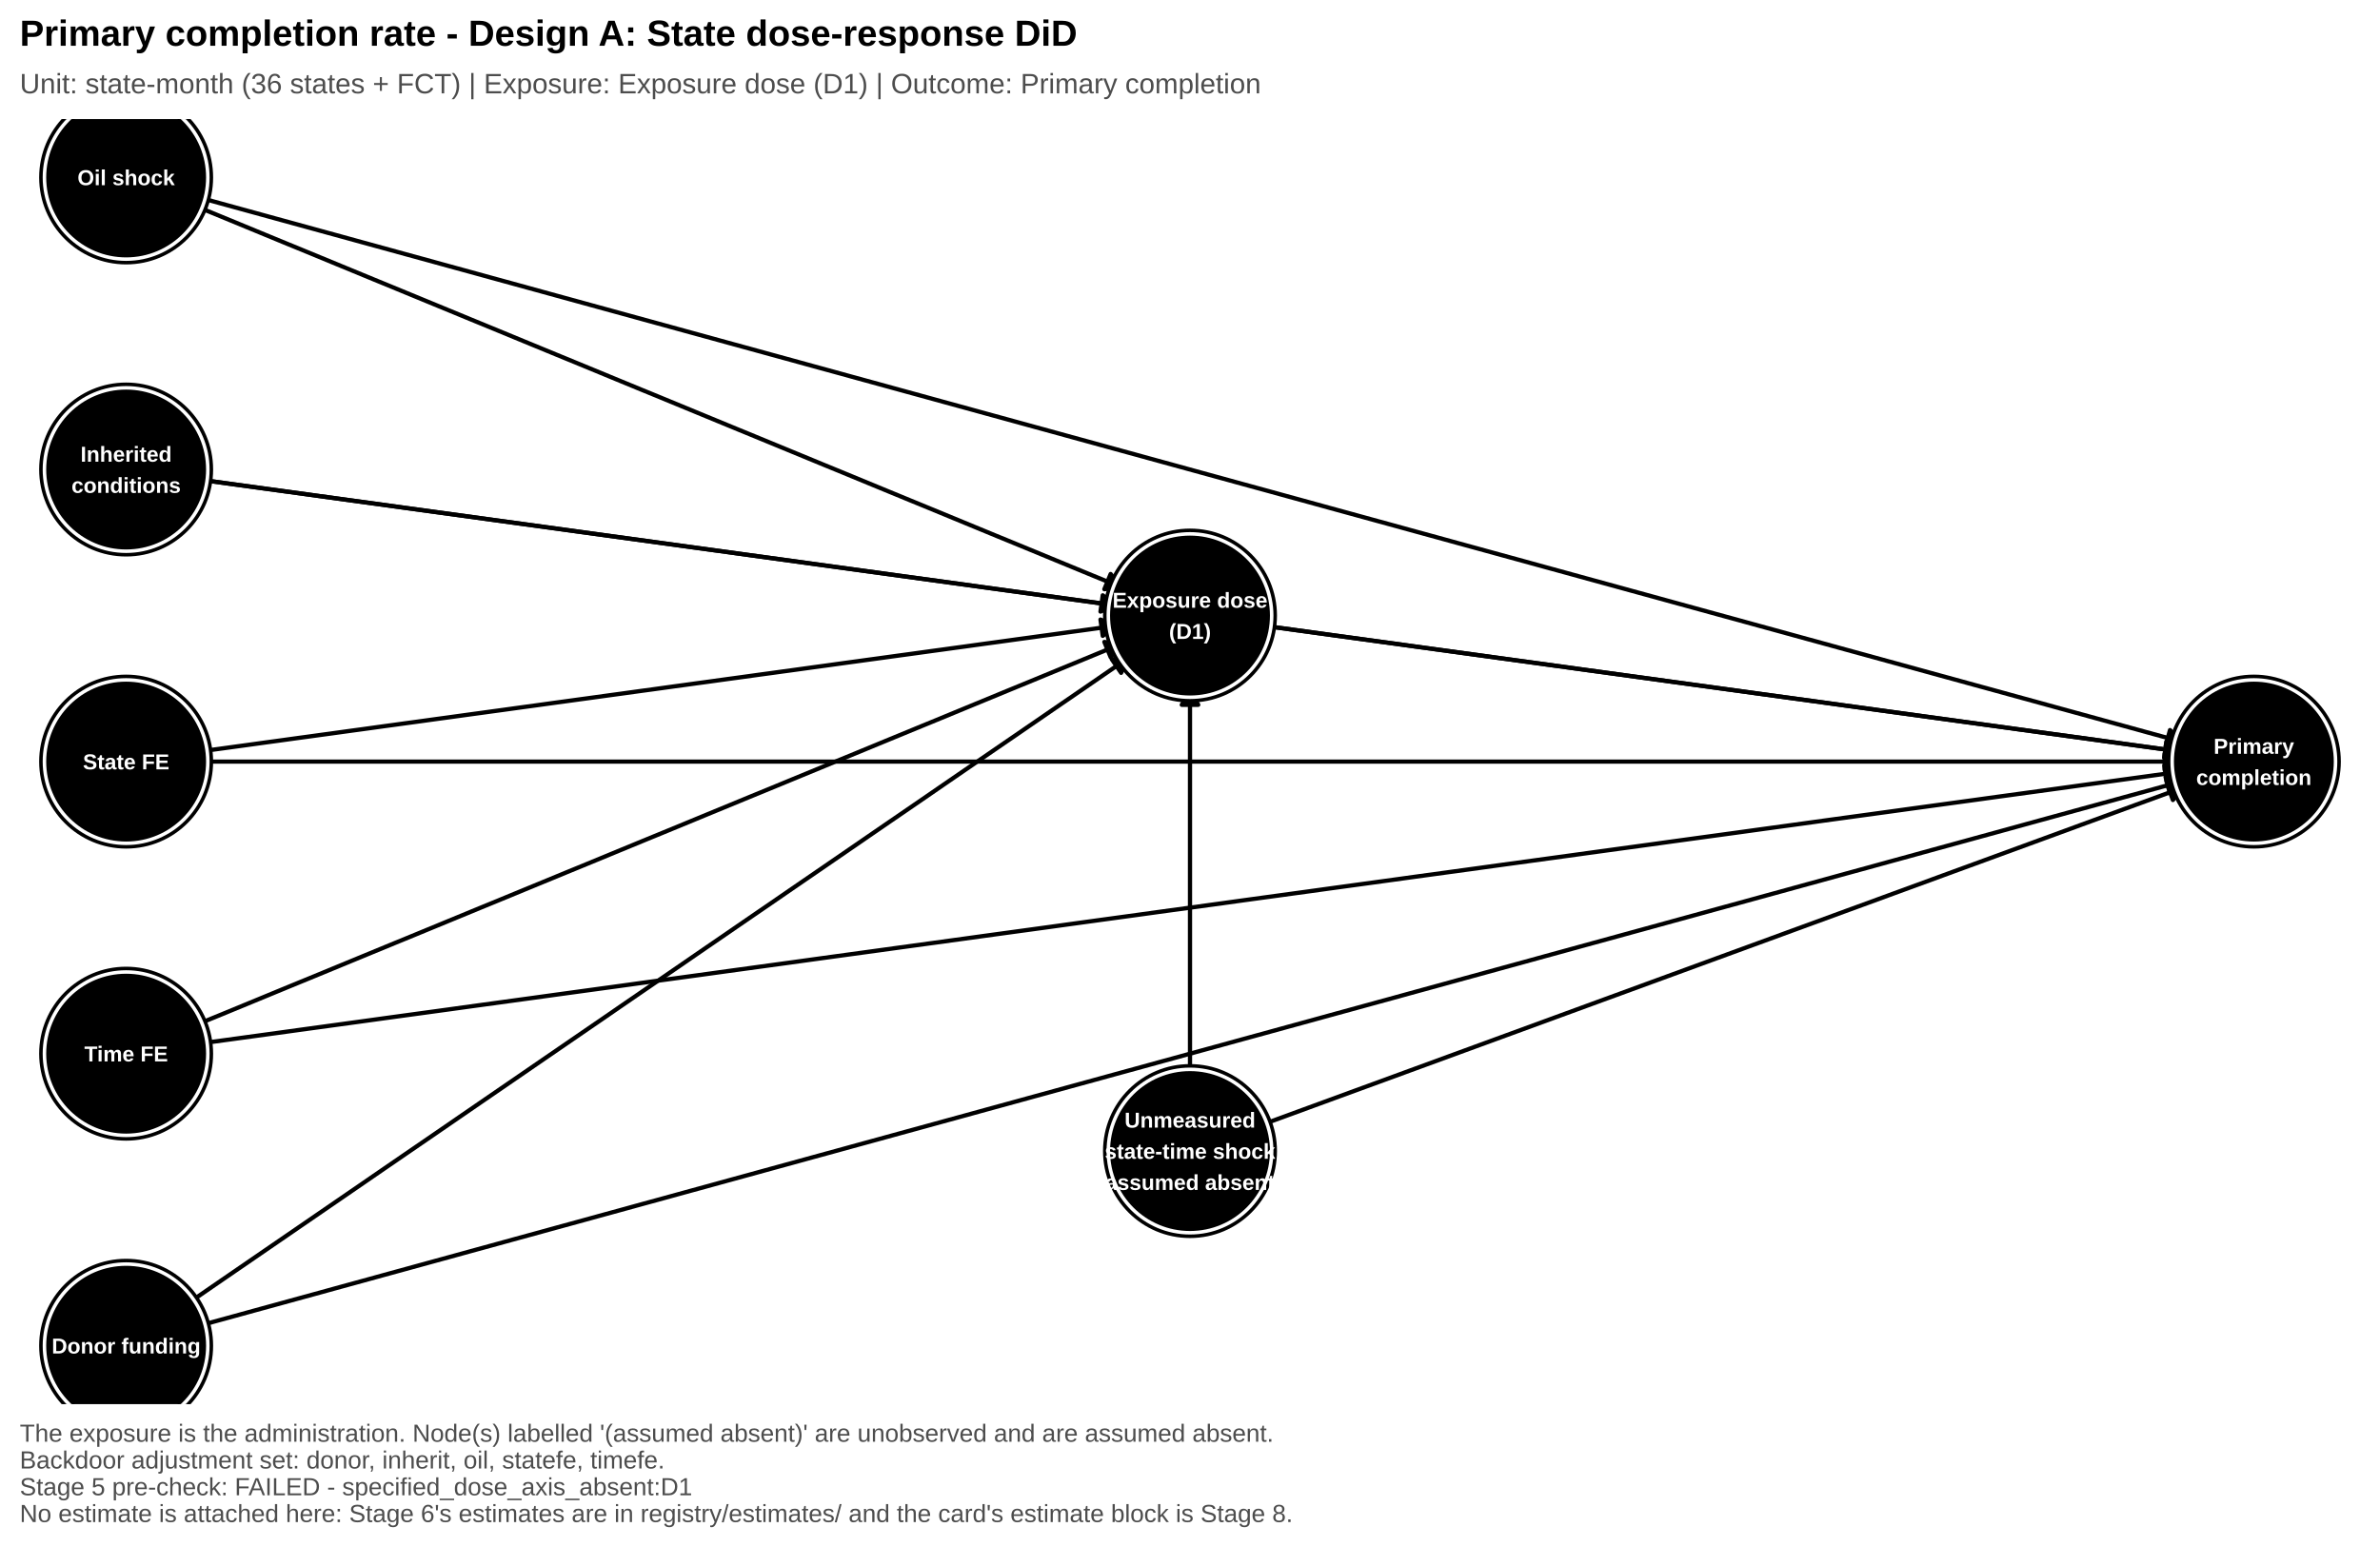
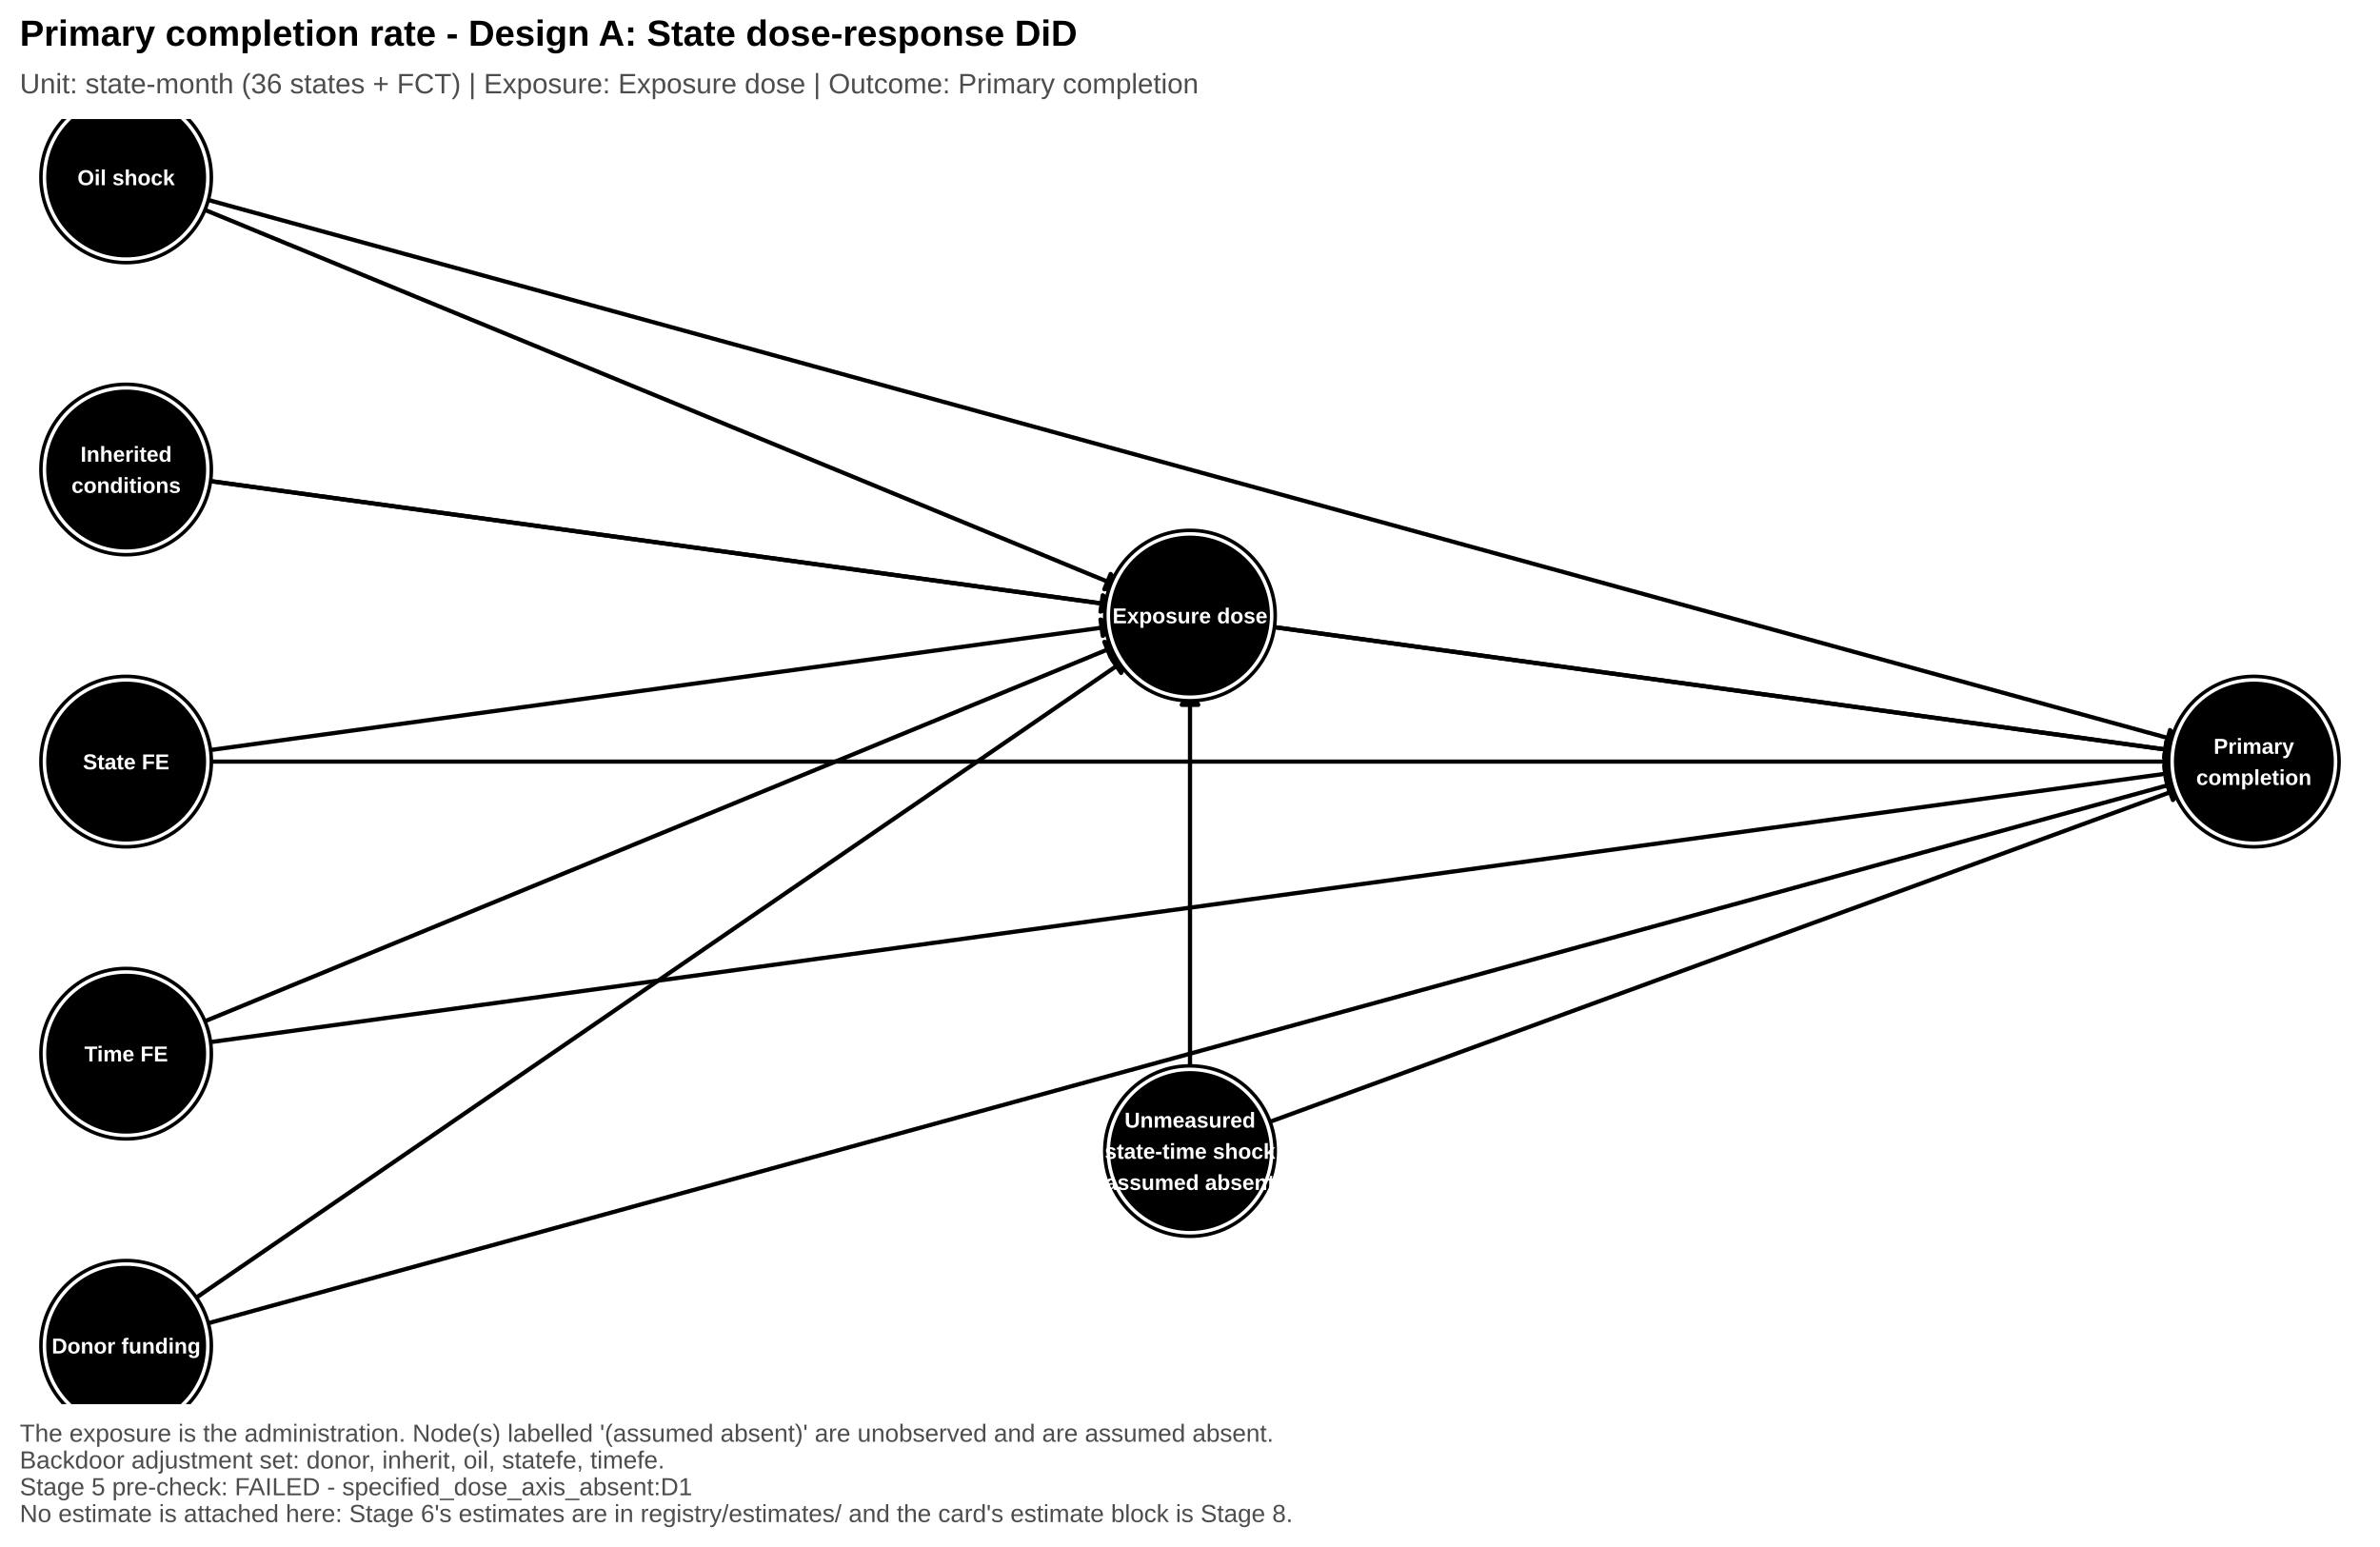
<svg xmlns="http://www.w3.org/2000/svg" width="720.00pt" height="468.00pt" viewBox="0 0 720.00 468.00">
  <g class="svglite">
    <defs>
      <style type="text/css">
    .svglite line, .svglite polyline, .svglite polygon, .svglite path, .svglite rect, .svglite circle {
      fill: none;
      stroke: #000000;
      stroke-linecap: round;
      stroke-linejoin: round;
      stroke-miterlimit: 10.00;
    }
    .svglite text {
      white-space: pre;
    }
    .svglite g.glyphgroup path {
      fill: inherit;
      stroke: none;
    }
  </style>
    </defs>
    <rect width="100%" height="100%" style="stroke: none; fill: #FFFFFF;" />
    <defs>
      <clipPath id="cpMC4wMHw3MjAuMDB8MC4wMHw0NjguMDA=">
        <rect x="0.00" y="0.00" width="720.00" height="468.00" />
      </clipPath>
    </defs>
    <g clip-path="url(#cpMC4wMHw3MjAuMDB8MC4wMHw0NjguMDA=)">
      <rect x="0.00" y="-0" width="720.00" height="468.00" style="stroke-width: 1.16; stroke: none; fill: #FFFFFF;" />
    </g>
    <defs>
      <clipPath id="cpNS45OHw3MTQuMDJ8MzYuMDF8NDI0Ljgw">
        <rect x="5.98" y="36.01" width="708.04" height="388.78" />
      </clipPath>
    </defs>
    <g clip-path="url(#cpNS45OHw3MTQuMDJ8MzYuMDF8NDI0Ljgw)">
      <polyline points="60.03,401.12 64.17,399.98 70.67,398.20 77.17,396.41 83.67,394.63 90.18,392.84 96.68,391.06 103.18,389.27 109.68,387.49 116.18,385.70 122.68,383.92 129.19,382.13 135.69,380.35 142.19,378.56 148.69,376.78 155.19,374.99 161.70,373.21 168.20,371.42 174.70,369.64 181.20,367.85 187.70,366.07 194.20,364.28 200.71,362.50 207.21,360.71 213.71,358.93 220.21,357.14 226.71,355.36 233.22,353.57 239.72,351.79 246.22,350.00 252.72,348.22 259.22,346.43 265.72,344.65 272.23,342.86 278.73,341.08 285.23,339.29 291.73,337.51 298.23,335.72 304.73,333.94 311.24,332.15 317.74,330.37 324.24,328.58 330.74,326.80 337.24,325.01 343.75,323.23 350.25,321.44 356.75,319.66 363.25,317.87 369.75,316.09 376.25,314.30 382.76,312.52 389.26,310.73 395.76,308.95 402.26,307.16 408.76,305.38 415.27,303.59 421.77,301.81 428.27,300.02 434.77,298.24 441.27,296.45 447.77,294.67 454.28,292.88 460.78,291.10 467.28,289.31 473.78,287.53 480.28,285.74 486.78,283.96 493.29,282.17 499.79,280.39 506.29,278.60 512.79,276.82 519.29,275.03 525.80,273.25 532.30,271.46 538.80,269.68 545.30,267.89 551.80,266.11 558.30,264.32 564.81,262.54 571.31,260.75 577.81,258.97 584.31,257.18 590.81,255.40 597.32,253.61 603.82,251.83 610.32,250.04 616.82,248.25 623.32,246.47 629.82,244.68 636.33,242.90 642.83,241.11 649.33,239.33 655.83,237.54 659.97,236.41 " style="stroke-width: 1.28; stroke-linecap: butt;" />
      <polygon points="656.47,239.95 659.97,236.41 655.15,235.15 " style="stroke-width: 1.28; stroke-linecap: butt; fill: #000000;" />
      <polyline points="56.86,394.29 57.67,393.74 60.92,391.51 64.17,389.27 67.42,387.04 70.67,384.81 73.92,382.58 77.17,380.35 80.42,378.12 83.67,375.89 86.92,373.66 90.18,371.42 93.43,369.19 96.68,366.96 99.93,364.73 103.18,362.50 106.43,360.27 109.68,358.04 112.93,355.80 116.18,353.57 119.43,351.34 122.68,349.11 125.94,346.88 129.19,344.65 132.44,342.42 135.69,340.19 138.94,337.95 142.19,335.72 145.44,333.49 148.69,331.26 151.94,329.03 155.19,326.80 158.44,324.57 161.70,322.33 164.95,320.10 168.20,317.87 171.45,315.64 174.70,313.41 177.95,311.18 181.20,308.95 184.45,306.72 187.70,304.48 190.95,302.25 194.20,300.02 197.46,297.79 200.71,295.56 203.96,293.33 207.21,291.10 210.46,288.86 213.71,286.63 216.96,284.40 220.21,282.17 223.46,279.94 226.71,277.71 229.96,275.48 233.22,273.25 236.47,271.01 239.72,268.78 242.97,266.55 246.22,264.32 249.47,262.09 252.72,259.86 255.97,257.63 259.22,255.40 262.47,253.16 265.72,250.93 268.97,248.70 272.23,246.47 275.48,244.24 278.73,242.01 281.98,239.78 285.23,237.54 288.48,235.31 291.73,233.08 294.98,230.85 298.23,228.62 301.48,226.39 304.73,224.16 307.99,221.93 311.24,219.69 314.49,217.46 317.74,215.23 320.99,213.00 324.24,210.77 327.49,208.54 330.74,206.31 333.99,204.07 337.24,201.84 340.49,199.61 341.30,199.06 " style="stroke-width: 1.28; stroke-linecap: butt;" />
      <polygon points="339.16,203.55 341.30,199.06 336.34,199.44 " style="stroke-width: 1.28; stroke-linecap: butt; fill: #000000;" />
      <polyline points="382.47,189.31 382.76,189.35 386.01,189.79 389.26,190.24 392.51,190.69 395.76,191.13 399.01,191.58 402.26,192.03 405.51,192.47 408.76,192.92 412.01,193.36 415.27,193.81 418.52,194.26 421.77,194.70 425.02,195.15 428.27,195.60 431.52,196.04 434.77,196.49 438.02,196.93 441.27,197.38 444.52,197.83 447.77,198.27 451.03,198.72 454.28,199.17 457.53,199.61 460.78,200.06 464.03,200.50 467.28,200.95 470.53,201.40 473.78,201.84 477.03,202.29 480.28,202.74 483.53,203.18 486.78,203.63 490.04,204.07 493.29,204.52 496.54,204.97 499.79,205.41 503.04,205.86 506.29,206.31 509.54,206.75 512.79,207.20 516.04,207.64 519.29,208.09 522.54,208.54 525.80,208.98 529.05,209.43 532.30,209.88 535.55,210.32 538.80,210.77 542.05,211.22 545.30,211.66 548.55,212.11 551.80,212.55 555.05,213.00 558.30,213.45 561.56,213.89 564.81,214.34 568.06,214.79 571.31,215.23 574.56,215.68 577.81,216.12 581.06,216.57 584.31,217.02 587.56,217.46 590.81,217.91 594.06,218.36 597.32,218.80 600.57,219.25 603.82,219.69 607.07,220.14 610.32,220.59 613.57,221.03 616.82,221.48 620.07,221.93 623.32,222.37 626.57,222.82 629.82,223.26 633.08,223.71 636.33,224.16 639.58,224.60 642.83,225.05 646.08,225.50 649.33,225.94 652.58,226.39 655.83,226.83 659.08,227.28 659.37,227.32 " style="stroke-width: 1.28; stroke-linecap: butt;" />
      <polygon points="654.76,229.20 659.37,227.32 655.44,224.27 " style="stroke-width: 1.28; stroke-linecap: butt; fill: #000000;" />
      <polyline points="60.63,145.13 64.17,145.61 70.67,146.51 77.17,147.40 83.67,148.29 90.18,149.18 96.68,150.08 103.18,150.97 109.68,151.86 116.18,152.75 122.68,153.65 129.19,154.54 135.69,155.43 142.19,156.32 148.69,157.22 155.19,158.11 161.70,159.00 168.20,159.89 174.70,160.79 181.20,161.68 187.70,162.57 194.20,163.46 200.71,164.36 207.21,165.25 213.71,166.14 220.21,167.03 226.71,167.93 233.22,168.82 239.72,169.71 246.22,170.61 252.72,171.50 259.22,172.39 265.72,173.28 272.23,174.18 278.73,175.07 285.23,175.96 291.73,176.85 298.23,177.75 304.73,178.64 311.24,179.53 317.74,180.42 324.24,181.32 330.74,182.21 337.24,183.10 343.75,183.99 350.25,184.89 356.75,185.78 363.25,186.67 369.75,187.56 376.25,188.46 382.76,189.35 389.26,190.24 395.76,191.13 402.26,192.03 408.76,192.92 415.27,193.81 421.77,194.70 428.27,195.60 434.77,196.49 441.27,197.38 447.77,198.27 454.28,199.17 460.78,200.06 467.28,200.95 473.78,201.84 480.28,202.74 486.78,203.63 493.29,204.52 499.79,205.41 506.29,206.31 512.79,207.20 519.29,208.09 525.80,208.98 532.30,209.88 538.80,210.77 545.30,211.66 551.80,212.55 558.30,213.45 564.81,214.34 571.31,215.23 577.81,216.12 584.31,217.02 590.81,217.91 597.32,218.80 603.82,219.69 610.32,220.59 616.82,221.48 623.32,222.37 629.82,223.26 636.33,224.16 642.83,225.05 649.33,225.94 655.83,226.83 659.37,227.32 " style="stroke-width: 1.28; stroke-linecap: butt;" />
      <polygon points="654.76,229.20 659.37,227.32 655.44,224.27 " style="stroke-width: 1.28; stroke-linecap: butt; fill: #000000;" />
      <polyline points="60.63,145.13 60.92,145.17 64.17,145.61 67.42,146.06 70.67,146.51 73.92,146.95 77.17,147.40 80.42,147.85 83.67,148.29 86.92,148.74 90.18,149.18 93.43,149.63 96.68,150.08 99.93,150.52 103.18,150.97 106.43,151.42 109.68,151.86 112.93,152.31 116.18,152.75 119.43,153.20 122.68,153.65 125.94,154.09 129.19,154.54 132.44,154.99 135.69,155.43 138.94,155.88 142.19,156.32 145.44,156.77 148.69,157.22 151.94,157.66 155.19,158.11 158.44,158.56 161.70,159.00 164.95,159.45 168.20,159.89 171.45,160.34 174.70,160.79 177.95,161.23 181.20,161.68 184.45,162.13 187.70,162.57 190.95,163.02 194.20,163.46 197.46,163.91 200.71,164.36 203.96,164.80 207.21,165.25 210.46,165.70 213.71,166.14 216.96,166.59 220.21,167.03 223.46,167.48 226.71,167.93 229.96,168.37 233.22,168.82 236.47,169.27 239.72,169.71 242.97,170.16 246.22,170.61 249.47,171.05 252.72,171.50 255.97,171.94 259.22,172.39 262.47,172.84 265.72,173.28 268.97,173.73 272.23,174.18 275.48,174.62 278.73,175.07 281.98,175.51 285.23,175.96 288.48,176.41 291.73,176.85 294.98,177.30 298.23,177.75 301.48,178.19 304.73,178.64 307.99,179.08 311.24,179.53 314.49,179.98 317.74,180.42 320.99,180.87 324.24,181.32 327.49,181.76 330.74,182.21 333.99,182.65 337.24,183.10 337.53,183.14 " style="stroke-width: 1.28; stroke-linecap: butt;" />
      <polygon points="332.92,185.02 337.53,183.14 333.60,180.09 " style="stroke-width: 1.28; stroke-linecap: butt; fill: #000000;" />
      <polyline points="60.03,59.69 64.17,60.82 70.67,62.61 77.17,64.39 83.67,66.18 90.18,67.96 96.68,69.75 103.18,71.53 109.68,73.32 116.18,75.10 122.68,76.89 129.19,78.67 135.69,80.46 142.19,82.24 148.69,84.03 155.19,85.81 161.70,87.60 168.20,89.39 174.70,91.17 181.20,92.96 187.70,94.74 194.20,96.53 200.71,98.31 207.21,100.10 213.71,101.88 220.21,103.67 226.71,105.45 233.22,107.24 239.72,109.02 246.22,110.81 252.72,112.59 259.22,114.38 265.72,116.16 272.23,117.95 278.73,119.73 285.23,121.52 291.73,123.30 298.23,125.09 304.73,126.87 311.24,128.66 317.74,130.44 324.24,132.23 330.74,134.01 337.24,135.80 343.75,137.58 350.25,139.37 356.75,141.15 363.25,142.94 369.75,144.72 376.25,146.51 382.76,148.29 389.26,150.08 395.76,151.86 402.26,153.65 408.76,155.43 415.27,157.22 421.77,159.00 428.27,160.79 434.77,162.57 441.27,164.36 447.77,166.14 454.28,167.93 460.78,169.71 467.28,171.50 473.78,173.28 480.28,175.07 486.78,176.85 493.29,178.64 499.79,180.42 506.29,182.21 512.79,183.99 519.29,185.78 525.80,187.56 532.30,189.35 538.80,191.13 545.30,192.92 551.80,194.70 558.30,196.49 564.81,198.27 571.31,200.06 577.81,201.84 584.31,203.63 590.81,205.41 597.32,207.20 603.82,208.98 610.32,210.77 616.82,212.55 623.32,214.34 629.82,216.12 636.33,217.91 642.83,219.69 649.33,221.48 655.83,223.26 659.97,224.40 " style="stroke-width: 1.28; stroke-linecap: butt;" />
      <polygon points="655.15,225.66 659.97,224.40 656.47,220.86 " style="stroke-width: 1.28; stroke-linecap: butt; fill: #000000;" />
      <polyline points="59.13,62.32 60.92,63.06 64.17,64.39 67.42,65.73 70.67,67.07 73.92,68.41 77.17,69.75 80.42,71.09 83.67,72.43 86.92,73.77 90.18,75.10 93.43,76.44 96.68,77.78 99.93,79.12 103.18,80.46 106.43,81.80 109.68,83.14 112.93,84.48 116.18,85.81 119.43,87.15 122.68,88.49 125.94,89.83 129.19,91.17 132.44,92.51 135.69,93.85 138.94,95.19 142.19,96.53 145.44,97.86 148.69,99.20 151.94,100.54 155.19,101.88 158.44,103.22 161.70,104.56 164.95,105.90 168.20,107.24 171.45,108.57 174.70,109.91 177.95,111.25 181.20,112.59 184.45,113.93 187.70,115.27 190.95,116.61 194.20,117.95 197.46,119.28 200.71,120.62 203.96,121.96 207.21,123.30 210.46,124.64 213.71,125.98 216.96,127.32 220.21,128.66 223.46,130.00 226.71,131.33 229.96,132.67 233.22,134.01 236.47,135.35 239.72,136.69 242.97,138.03 246.22,139.37 249.47,140.71 252.72,142.04 255.97,143.38 259.22,144.72 262.47,146.06 265.72,147.40 268.97,148.74 272.23,150.08 275.48,151.42 278.73,152.75 281.98,154.09 285.23,155.43 288.48,156.77 291.73,158.11 294.98,159.45 298.23,160.79 301.48,162.13 304.73,163.46 307.99,164.80 311.24,166.14 314.49,167.48 317.74,168.82 320.99,170.16 324.24,171.50 327.49,172.84 330.74,174.18 333.99,175.51 337.24,176.85 339.03,177.59 " style="stroke-width: 1.28; stroke-linecap: butt;" />
      <polygon points="334.09,178.25 339.03,177.59 335.99,173.64 " style="stroke-width: 1.28; stroke-linecap: butt; fill: #000000;" />
      <polyline points="60.84,230.40 64.17,230.40 70.67,230.40 77.17,230.40 83.67,230.40 90.18,230.40 96.68,230.40 103.18,230.40 109.68,230.40 116.18,230.40 122.68,230.40 129.19,230.40 135.69,230.40 142.19,230.40 148.69,230.40 155.19,230.40 161.70,230.40 168.20,230.40 174.70,230.40 181.20,230.40 187.70,230.40 194.20,230.40 200.71,230.40 207.21,230.40 213.71,230.40 220.21,230.40 226.71,230.40 233.22,230.40 239.72,230.40 246.22,230.40 252.72,230.40 259.22,230.40 265.72,230.40 272.23,230.40 278.73,230.40 285.23,230.40 291.73,230.40 298.23,230.40 304.73,230.40 311.24,230.40 317.74,230.40 324.24,230.40 330.74,230.40 337.24,230.40 343.75,230.40 350.25,230.40 356.75,230.40 363.25,230.40 369.75,230.40 376.25,230.40 382.76,230.40 389.26,230.40 395.76,230.40 402.26,230.40 408.76,230.40 415.27,230.40 421.77,230.40 428.27,230.40 434.77,230.40 441.27,230.40 447.77,230.40 454.28,230.40 460.78,230.40 467.28,230.40 473.78,230.40 480.28,230.40 486.78,230.40 493.29,230.40 499.79,230.40 506.29,230.40 512.79,230.40 519.29,230.40 525.80,230.40 532.30,230.40 538.80,230.40 545.30,230.40 551.80,230.40 558.30,230.40 564.81,230.40 571.31,230.40 577.81,230.40 584.31,230.40 590.81,230.40 597.32,230.40 603.82,230.40 610.32,230.40 616.82,230.40 623.32,230.40 629.82,230.40 636.33,230.40 642.83,230.40 649.33,230.40 655.83,230.40 659.16,230.40 " style="stroke-width: 1.28; stroke-linecap: butt;" />
      <polygon points="654.85,232.90 659.16,230.40 654.85,227.91 " style="stroke-width: 1.28; stroke-linecap: butt; fill: #000000;" />
      <polyline points="60.63,227.32 60.92,227.28 64.17,226.83 67.42,226.39 70.67,225.94 73.92,225.50 77.17,225.05 80.42,224.60 83.67,224.16 86.92,223.71 90.18,223.26 93.43,222.82 96.68,222.37 99.93,221.93 103.18,221.48 106.43,221.03 109.68,220.59 112.93,220.14 116.18,219.69 119.43,219.25 122.68,218.80 125.94,218.36 129.19,217.91 132.44,217.46 135.69,217.02 138.94,216.57 142.19,216.12 145.44,215.68 148.69,215.23 151.94,214.79 155.19,214.34 158.44,213.89 161.70,213.45 164.95,213.00 168.20,212.55 171.45,212.11 174.70,211.66 177.95,211.22 181.20,210.77 184.45,210.32 187.70,209.88 190.95,209.43 194.20,208.98 197.46,208.54 200.71,208.09 203.96,207.64 207.21,207.20 210.46,206.75 213.71,206.31 216.96,205.86 220.21,205.41 223.46,204.97 226.71,204.52 229.96,204.07 233.22,203.63 236.47,203.18 239.72,202.74 242.97,202.29 246.22,201.84 249.47,201.40 252.72,200.95 255.97,200.50 259.22,200.06 262.47,199.61 265.72,199.17 268.97,198.72 272.23,198.27 275.48,197.83 278.73,197.38 281.98,196.93 285.23,196.49 288.48,196.04 291.73,195.60 294.98,195.15 298.23,194.70 301.48,194.26 304.73,193.81 307.99,193.36 311.24,192.92 314.49,192.47 317.74,192.03 320.99,191.58 324.24,191.13 327.49,190.69 330.74,190.24 333.99,189.79 337.24,189.35 337.53,189.31 " style="stroke-width: 1.28; stroke-linecap: butt;" />
      <polygon points="333.60,192.36 337.53,189.31 332.92,187.43 " style="stroke-width: 1.28; stroke-linecap: butt; fill: #000000;" />
      <polyline points="60.63,315.68 64.17,315.19 70.67,314.30 77.17,313.41 83.67,312.52 90.18,311.62 96.68,310.73 103.18,309.84 109.68,308.95 116.18,308.05 122.68,307.16 129.19,306.27 135.69,305.38 142.19,304.48 148.69,303.59 155.19,302.70 161.70,301.81 168.20,300.91 174.70,300.02 181.20,299.13 187.70,298.24 194.20,297.34 200.71,296.45 207.21,295.56 213.71,294.67 220.21,293.77 226.71,292.88 233.22,291.99 239.72,291.10 246.22,290.20 252.72,289.31 259.22,288.42 265.72,287.53 272.23,286.63 278.73,285.74 285.23,284.85 291.73,283.96 298.23,283.06 304.73,282.17 311.24,281.28 317.74,280.39 324.24,279.49 330.74,278.60 337.24,277.71 343.75,276.82 350.25,275.92 356.75,275.03 363.25,274.14 369.75,273.25 376.25,272.35 382.76,271.46 389.26,270.57 395.76,269.68 402.26,268.78 408.76,267.89 415.27,267.00 421.77,266.11 428.27,265.21 434.77,264.32 441.27,263.43 447.77,262.54 454.28,261.64 460.78,260.75 467.28,259.86 473.78,258.97 480.28,258.07 486.78,257.18 493.29,256.29 499.79,255.40 506.29,254.50 512.79,253.61 519.29,252.72 525.80,251.83 532.30,250.93 538.80,250.04 545.30,249.15 551.80,248.25 558.30,247.36 564.81,246.47 571.31,245.58 577.81,244.68 584.31,243.79 590.81,242.90 597.32,242.01 603.82,241.11 610.32,240.22 616.82,239.33 623.32,238.44 629.82,237.54 636.33,236.65 642.83,235.76 649.33,234.87 655.83,233.97 659.37,233.49 " style="stroke-width: 1.28; stroke-linecap: butt;" />
      <polygon points="655.44,236.54 659.37,233.49 654.76,231.61 " style="stroke-width: 1.28; stroke-linecap: butt; fill: #000000;" />
      <polyline points="59.13,310.13 60.92,309.39 64.17,308.05 67.42,306.72 70.67,305.38 73.92,304.04 77.17,302.70 80.42,301.36 83.67,300.02 86.92,298.68 90.18,297.34 93.43,296.01 96.68,294.67 99.93,293.33 103.18,291.99 106.43,290.65 109.68,289.31 112.93,287.97 116.18,286.63 119.43,285.29 122.68,283.96 125.94,282.62 129.19,281.28 132.44,279.94 135.69,278.60 138.94,277.26 142.19,275.92 145.44,274.58 148.69,273.25 151.94,271.91 155.19,270.57 158.44,269.23 161.70,267.89 164.95,266.55 168.20,265.21 171.45,263.87 174.70,262.54 177.95,261.20 181.20,259.86 184.45,258.52 187.70,257.18 190.95,255.84 194.20,254.50 197.46,253.16 200.71,251.83 203.96,250.49 207.21,249.15 210.46,247.81 213.71,246.47 216.96,245.13 220.21,243.79 223.46,242.45 226.71,241.11 229.96,239.78 233.22,238.44 236.47,237.10 239.72,235.76 242.97,234.42 246.22,233.08 249.47,231.74 252.72,230.40 255.97,229.07 259.22,227.73 262.47,226.39 265.72,225.05 268.97,223.71 272.23,222.37 275.48,221.03 278.73,219.69 281.98,218.36 285.23,217.02 288.48,215.68 291.73,214.34 294.98,213.00 298.23,211.66 301.48,210.32 304.73,208.98 307.99,207.64 311.24,206.31 314.49,204.97 317.74,203.63 320.99,202.29 324.24,200.95 327.49,199.61 330.74,198.27 333.99,196.93 337.24,195.60 339.03,194.86 " style="stroke-width: 1.28; stroke-linecap: butt;" />
      <polygon points="335.99,198.81 339.03,194.86 334.09,194.20 " style="stroke-width: 1.28; stroke-linecap: butt; fill: #000000;" />
      <polyline points="381.30,340.42 382.76,339.89 386.01,338.70 389.26,337.51 392.51,336.32 395.76,335.13 399.01,333.94 402.26,332.75 405.51,331.56 408.76,330.37 412.01,329.18 415.27,327.99 418.52,326.80 421.77,325.61 425.02,324.42 428.27,323.23 431.52,322.04 434.77,320.85 438.02,319.66 441.27,318.47 444.52,317.28 447.77,316.09 451.03,314.90 454.28,313.71 457.53,312.52 460.78,311.33 464.03,310.14 467.28,308.95 470.53,307.76 473.78,306.57 477.03,305.38 480.28,304.19 483.53,303.00 486.78,301.81 490.04,300.62 493.29,299.43 496.54,298.24 499.79,297.05 503.04,295.86 506.29,294.67 509.54,293.48 512.79,292.29 516.04,291.10 519.29,289.91 522.54,288.72 525.80,287.53 529.05,286.34 532.30,285.15 535.55,283.96 538.80,282.77 542.05,281.58 545.30,280.39 548.55,279.20 551.80,278.01 555.05,276.82 558.30,275.63 561.56,274.44 564.81,273.25 568.06,272.06 571.31,270.87 574.56,269.68 577.81,268.49 581.06,267.30 584.31,266.11 587.56,264.92 590.81,263.73 594.06,262.54 597.32,261.35 600.57,260.16 603.82,258.97 607.07,257.78 610.32,256.59 613.57,255.40 616.82,254.21 620.07,253.02 623.32,251.83 626.57,250.64 629.82,249.44 633.08,248.25 636.33,247.06 639.58,245.87 642.83,244.68 646.08,243.49 649.33,242.30 652.58,241.11 655.83,239.92 659.08,238.73 660.54,238.20 " style="stroke-width: 1.28; stroke-linecap: butt;" />
      <polygon points="657.35,242.02 660.54,238.20 655.64,237.34 " style="stroke-width: 1.28; stroke-linecap: butt; fill: #000000;" />
      <polyline points="360.00,325.54 360.00,325.31 360.00,323.67 360.00,322.04 360.00,320.40 360.00,318.76 360.00,317.13 360.00,315.49 360.00,313.86 360.00,312.22 360.00,310.58 360.00,308.95 360.00,307.31 360.00,305.67 360.00,304.04 360.00,302.40 360.00,300.77 360.00,299.13 360.00,297.49 360.00,295.86 360.00,294.22 360.00,292.58 360.00,290.95 360.00,289.31 360.00,287.67 360.00,286.04 360.00,284.40 360.00,282.77 360.00,281.13 360.00,279.49 360.00,277.86 360.00,276.22 360.00,274.58 360.00,272.95 360.00,271.31 360.00,269.68 360.00,268.04 360.00,266.40 360.00,264.77 360.00,263.13 360.00,261.49 360.00,259.86 360.00,258.22 360.00,256.59 360.00,254.95 360.00,253.31 360.00,251.68 360.00,250.04 360.00,248.40 360.00,246.77 360.00,245.13 360.00,243.49 360.00,241.86 360.00,240.22 360.00,238.59 360.00,236.95 360.00,235.31 360.00,233.68 360.00,232.04 360.00,230.40 360.00,228.77 360.00,227.13 360.00,225.50 360.00,223.86 360.00,222.22 360.00,220.59 360.00,218.95 360.00,217.31 360.00,215.68 360.00,214.04 360.00,212.41 360.00,210.77 360.00,209.13 360.00,208.90 " style="stroke-width: 1.28; stroke-linecap: butt;" />
      <polygon points="362.49,213.22 360.00,208.90 357.51,213.22 " style="stroke-width: 1.28; stroke-linecap: butt; fill: #000000;" />
      <circle cx="681.84" cy="230.40" r="25.96" style="stroke-width: 0.71; fill: #000000;" />
      <circle cx="38.16" cy="407.12" r="25.96" style="stroke-width: 0.71; fill: #000000;" />
      <circle cx="360.00" cy="186.22" r="25.96" style="stroke-width: 0.71; fill: #000000;" />
      <circle cx="38.16" cy="142.04" r="25.96" style="stroke-width: 0.71; fill: #000000;" />
      <circle cx="38.16" cy="53.68" r="25.96" style="stroke-width: 0.71; fill: #000000;" />
      <circle cx="38.16" cy="230.40" r="25.96" style="stroke-width: 0.71; fill: #000000;" />
      <circle cx="38.16" cy="318.76" r="25.96" style="stroke-width: 0.71; fill: #000000;" />
      <circle cx="360.00" cy="348.22" r="25.96" style="stroke-width: 0.71; fill: #000000;" />
      <circle cx="681.84" cy="230.40" r="24.89" style="stroke-width: 0.71; stroke: #FFFFFF; fill: #FFFFFF;" />
      <circle cx="38.16" cy="407.12" r="24.89" style="stroke-width: 0.71; stroke: #FFFFFF; fill: #FFFFFF;" />
      <circle cx="360.00" cy="186.22" r="24.89" style="stroke-width: 0.71; stroke: #FFFFFF; fill: #FFFFFF;" />
      <circle cx="38.16" cy="142.04" r="24.89" style="stroke-width: 0.71; stroke: #FFFFFF; fill: #FFFFFF;" />
      <circle cx="38.16" cy="53.68" r="24.89" style="stroke-width: 0.71; stroke: #FFFFFF; fill: #FFFFFF;" />
      <circle cx="38.16" cy="230.40" r="24.89" style="stroke-width: 0.71; stroke: #FFFFFF; fill: #FFFFFF;" />
      <circle cx="38.16" cy="318.76" r="24.89" style="stroke-width: 0.71; stroke: #FFFFFF; fill: #FFFFFF;" />
      <circle cx="360.00" cy="348.22" r="24.89" style="stroke-width: 0.71; stroke: #FFFFFF; fill: #FFFFFF;" />
      <circle cx="681.84" cy="230.40" r="23.83" style="stroke-width: 0.71; fill: #000000;" />
      <circle cx="38.16" cy="407.12" r="23.83" style="stroke-width: 0.71; fill: #000000;" />
      <circle cx="360.00" cy="186.22" r="23.83" style="stroke-width: 0.71; fill: #000000;" />
      <circle cx="38.16" cy="142.04" r="23.83" style="stroke-width: 0.71; fill: #000000;" />
      <circle cx="38.16" cy="53.68" r="23.83" style="stroke-width: 0.71; fill: #000000;" />
      <circle cx="38.16" cy="230.40" r="23.83" style="stroke-width: 0.71; fill: #000000;" />
      <circle cx="38.16" cy="318.76" r="23.83" style="stroke-width: 0.71; fill: #000000;" />
      <circle cx="360.00" cy="348.22" r="23.83" style="stroke-width: 0.71; fill: #000000;" />
      <text x="681.84" y="228.03" text-anchor="middle" style="font-size: 6.54px; font-weight: bold;fill: #FFFFFF; font-family: &quot;Arial&quot;;" textLength="24.33px" lengthAdjust="spacingAndGlyphs">Primary</text>
      <text x="681.84" y="237.46" text-anchor="middle" style="font-size: 6.54px; font-weight: bold;fill: #FFFFFF; font-family: &quot;Arial&quot;;" textLength="34.80px" lengthAdjust="spacingAndGlyphs">completion</text>
      <text x="38.16" y="409.46" text-anchor="middle" style="font-size: 6.54px; font-weight: bold;fill: #FFFFFF; font-family: &quot;Arial&quot;;" textLength="44.94px" lengthAdjust="spacingAndGlyphs">Donor funding</text>
-       <text x="360.00" y="183.85" text-anchor="middle" style="font-size: 6.54px; font-weight: bold;fill: #FFFFFF; font-family: &quot;Arial&quot;;" textLength="46.77px" lengthAdjust="spacingAndGlyphs">Exposure dose</text>
-       <text x="360.00" y="193.28" text-anchor="middle" style="font-size: 6.54px; font-weight: bold;fill: #FFFFFF; font-family: &quot;Arial&quot;;" textLength="12.69px" lengthAdjust="spacingAndGlyphs">(D1)</text>
+       <text x="360.00" y="188.56" text-anchor="middle" style="font-size: 6.54px; font-weight: bold;fill: #FFFFFF; font-family: &quot;Arial&quot;;" textLength="46.77px" lengthAdjust="spacingAndGlyphs">Exposure dose</text>
      <text x="38.16" y="139.67" text-anchor="middle" style="font-size: 6.54px; font-weight: bold;fill: #FFFFFF; font-family: &quot;Arial&quot;;" textLength="27.55px" lengthAdjust="spacingAndGlyphs">Inherited</text>
      <text x="38.16" y="149.10" text-anchor="middle" style="font-size: 6.54px; font-weight: bold;fill: #FFFFFF; font-family: &quot;Arial&quot;;" textLength="32.97px" lengthAdjust="spacingAndGlyphs">conditions</text>
      <text x="38.16" y="56.02" text-anchor="middle" style="font-size: 6.54px; font-weight: bold;fill: #FFFFFF; font-family: &quot;Arial&quot;;" textLength="29.36px" lengthAdjust="spacingAndGlyphs">Oil shock</text>
      <text x="38.16" y="232.74" text-anchor="middle" style="font-size: 6.54px; font-weight: bold;fill: #FFFFFF; font-family: &quot;Arial&quot;;" textLength="26.11px" lengthAdjust="spacingAndGlyphs">State FE</text>
      <text x="38.16" y="321.10" text-anchor="middle" style="font-size: 6.54px; font-weight: bold;fill: #FFFFFF; font-family: &quot;Arial&quot;;" textLength="25.27px" lengthAdjust="spacingAndGlyphs">Time FE</text>
      <text x="360.00" y="341.13" text-anchor="middle" style="font-size: 6.54px; font-weight: bold;fill: #FFFFFF; font-family: &quot;Arial&quot;;" textLength="39.53px" lengthAdjust="spacingAndGlyphs">Unmeasured</text>
      <text x="360.00" y="350.56" text-anchor="middle" style="font-size: 6.54px; font-weight: bold;fill: #FFFFFF; font-family: &quot;Arial&quot;;" textLength="51.47px" lengthAdjust="spacingAndGlyphs">state-time shock</text>
      <text x="360.00" y="359.98" text-anchor="middle" style="font-size: 6.54px; font-weight: bold;fill: #FFFFFF; font-family: &quot;Arial&quot;;" textLength="55.45px" lengthAdjust="spacingAndGlyphs">(assumed absent)</text>
    </g>
    <g clip-path="url(#cpMC4wMHw3MjAuMDB8MC4wMHw0NjguMDA=)">
-       <text x="5.98" y="28.24" style="font-size: 8.50px;fill: #4D4D4D; font-family: &quot;Arial&quot;;" textLength="385.06px" lengthAdjust="spacingAndGlyphs">Unit: state-month (36 states + FCT)  |  Exposure: Exposure dose (D1)  |  Outcome: Primary completion</text>
+       <text x="5.98" y="28.24" style="font-size: 8.50px;fill: #4D4D4D; font-family: &quot;Arial&quot;;" textLength="366.17px" lengthAdjust="spacingAndGlyphs">Unit: state-month (36 states + FCT)  |  Exposure: Exposure dose  |  Outcome: Primary completion</text>
      <text x="5.98" y="13.85" style="font-size: 11.00px; font-weight: bold; font-family: &quot;Arial&quot;;" textLength="320.03px" lengthAdjust="spacingAndGlyphs">Primary completion rate - Design A: State dose-response DiD</text>
      <text x="5.98" y="436.15" style="font-size: 7.50px;fill: #4D4D4D; font-family: &quot;Arial&quot;;" textLength="379.33px" lengthAdjust="spacingAndGlyphs">The exposure is the administration. Node(s) labelled '(assumed absent)' are unobserved and are assumed absent.</text>
      <text x="5.98" y="444.25" style="font-size: 7.50px;fill: #4D4D4D; font-family: &quot;Arial&quot;;" textLength="195.05px" lengthAdjust="spacingAndGlyphs">Backdoor adjustment set: donor, inherit, oil, statefe, timefe.</text>
      <text x="5.98" y="452.35" style="font-size: 7.50px;fill: #4D4D4D; font-family: &quot;Arial&quot;;" textLength="203.44px" lengthAdjust="spacingAndGlyphs">Stage 5 pre-check: FAILED - specified_dose_axis_absent:D1</text>
      <text x="5.98" y="460.45" style="font-size: 7.50px;fill: #4D4D4D; font-family: &quot;Arial&quot;;" textLength="385.05px" lengthAdjust="spacingAndGlyphs">No estimate is attached here: Stage 6's estimates are in registry/estimates/ and the card's estimate block is Stage 8.</text>
    </g>
  </g>
</svg>
